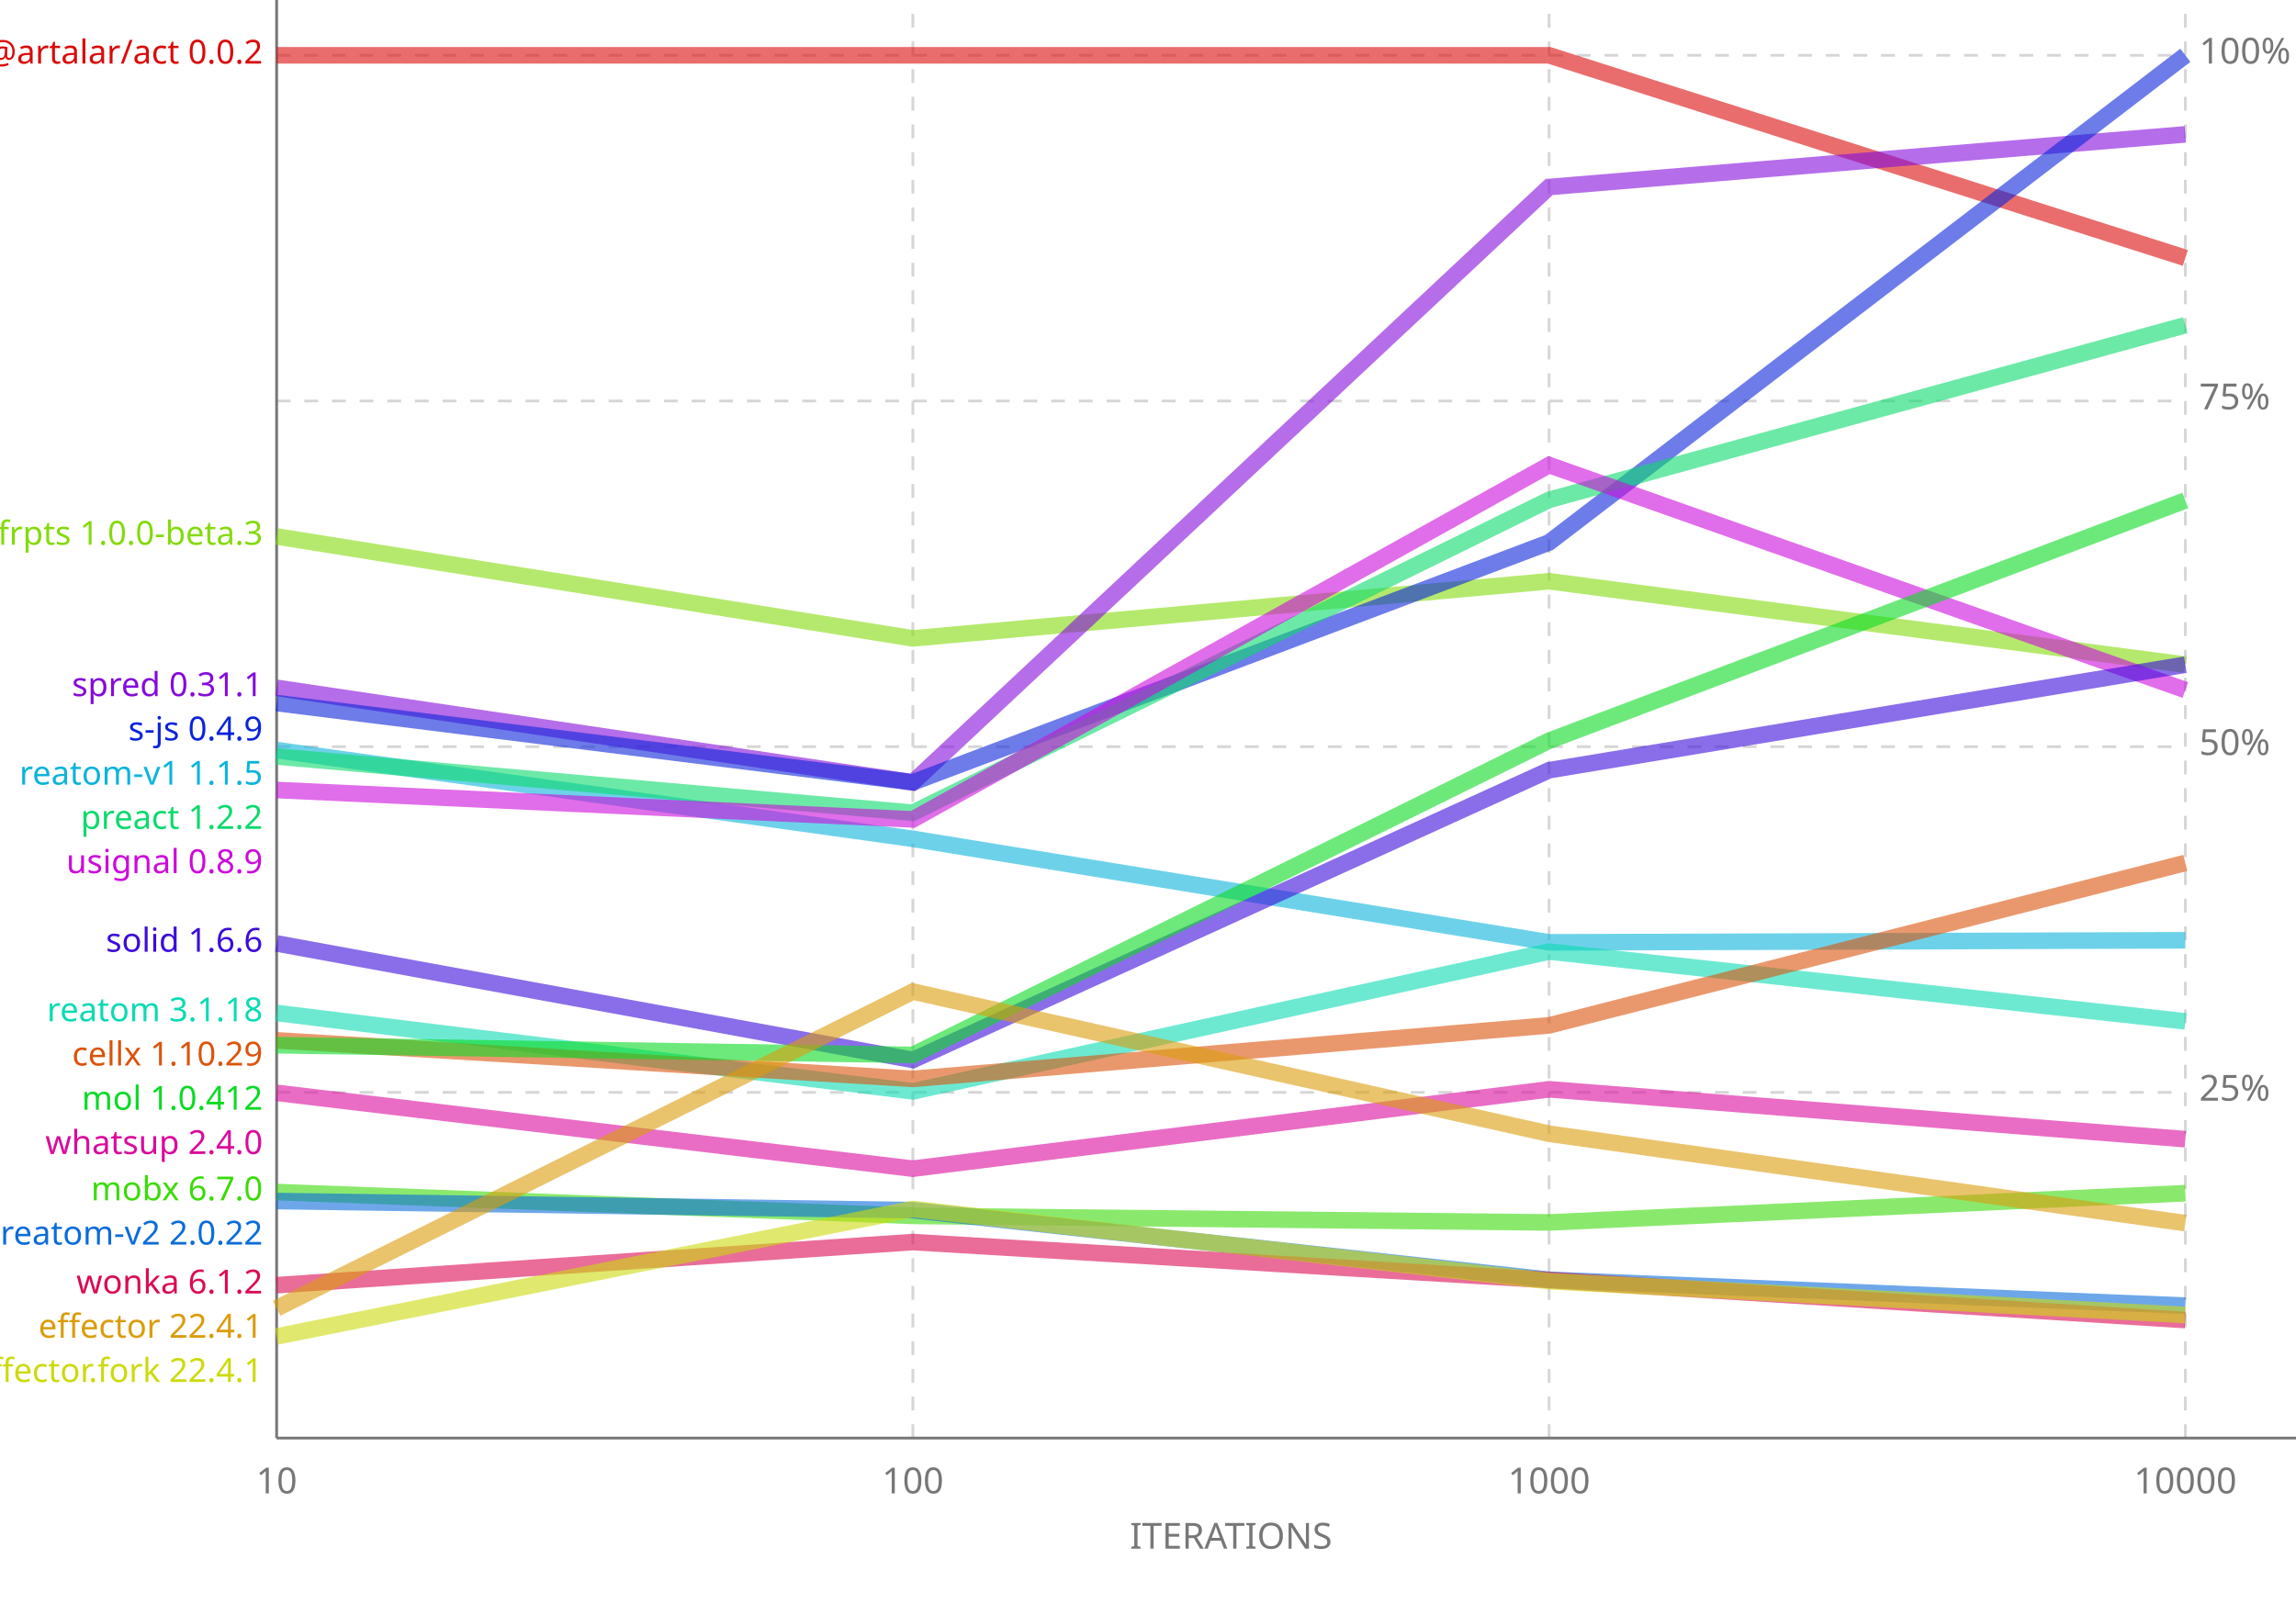
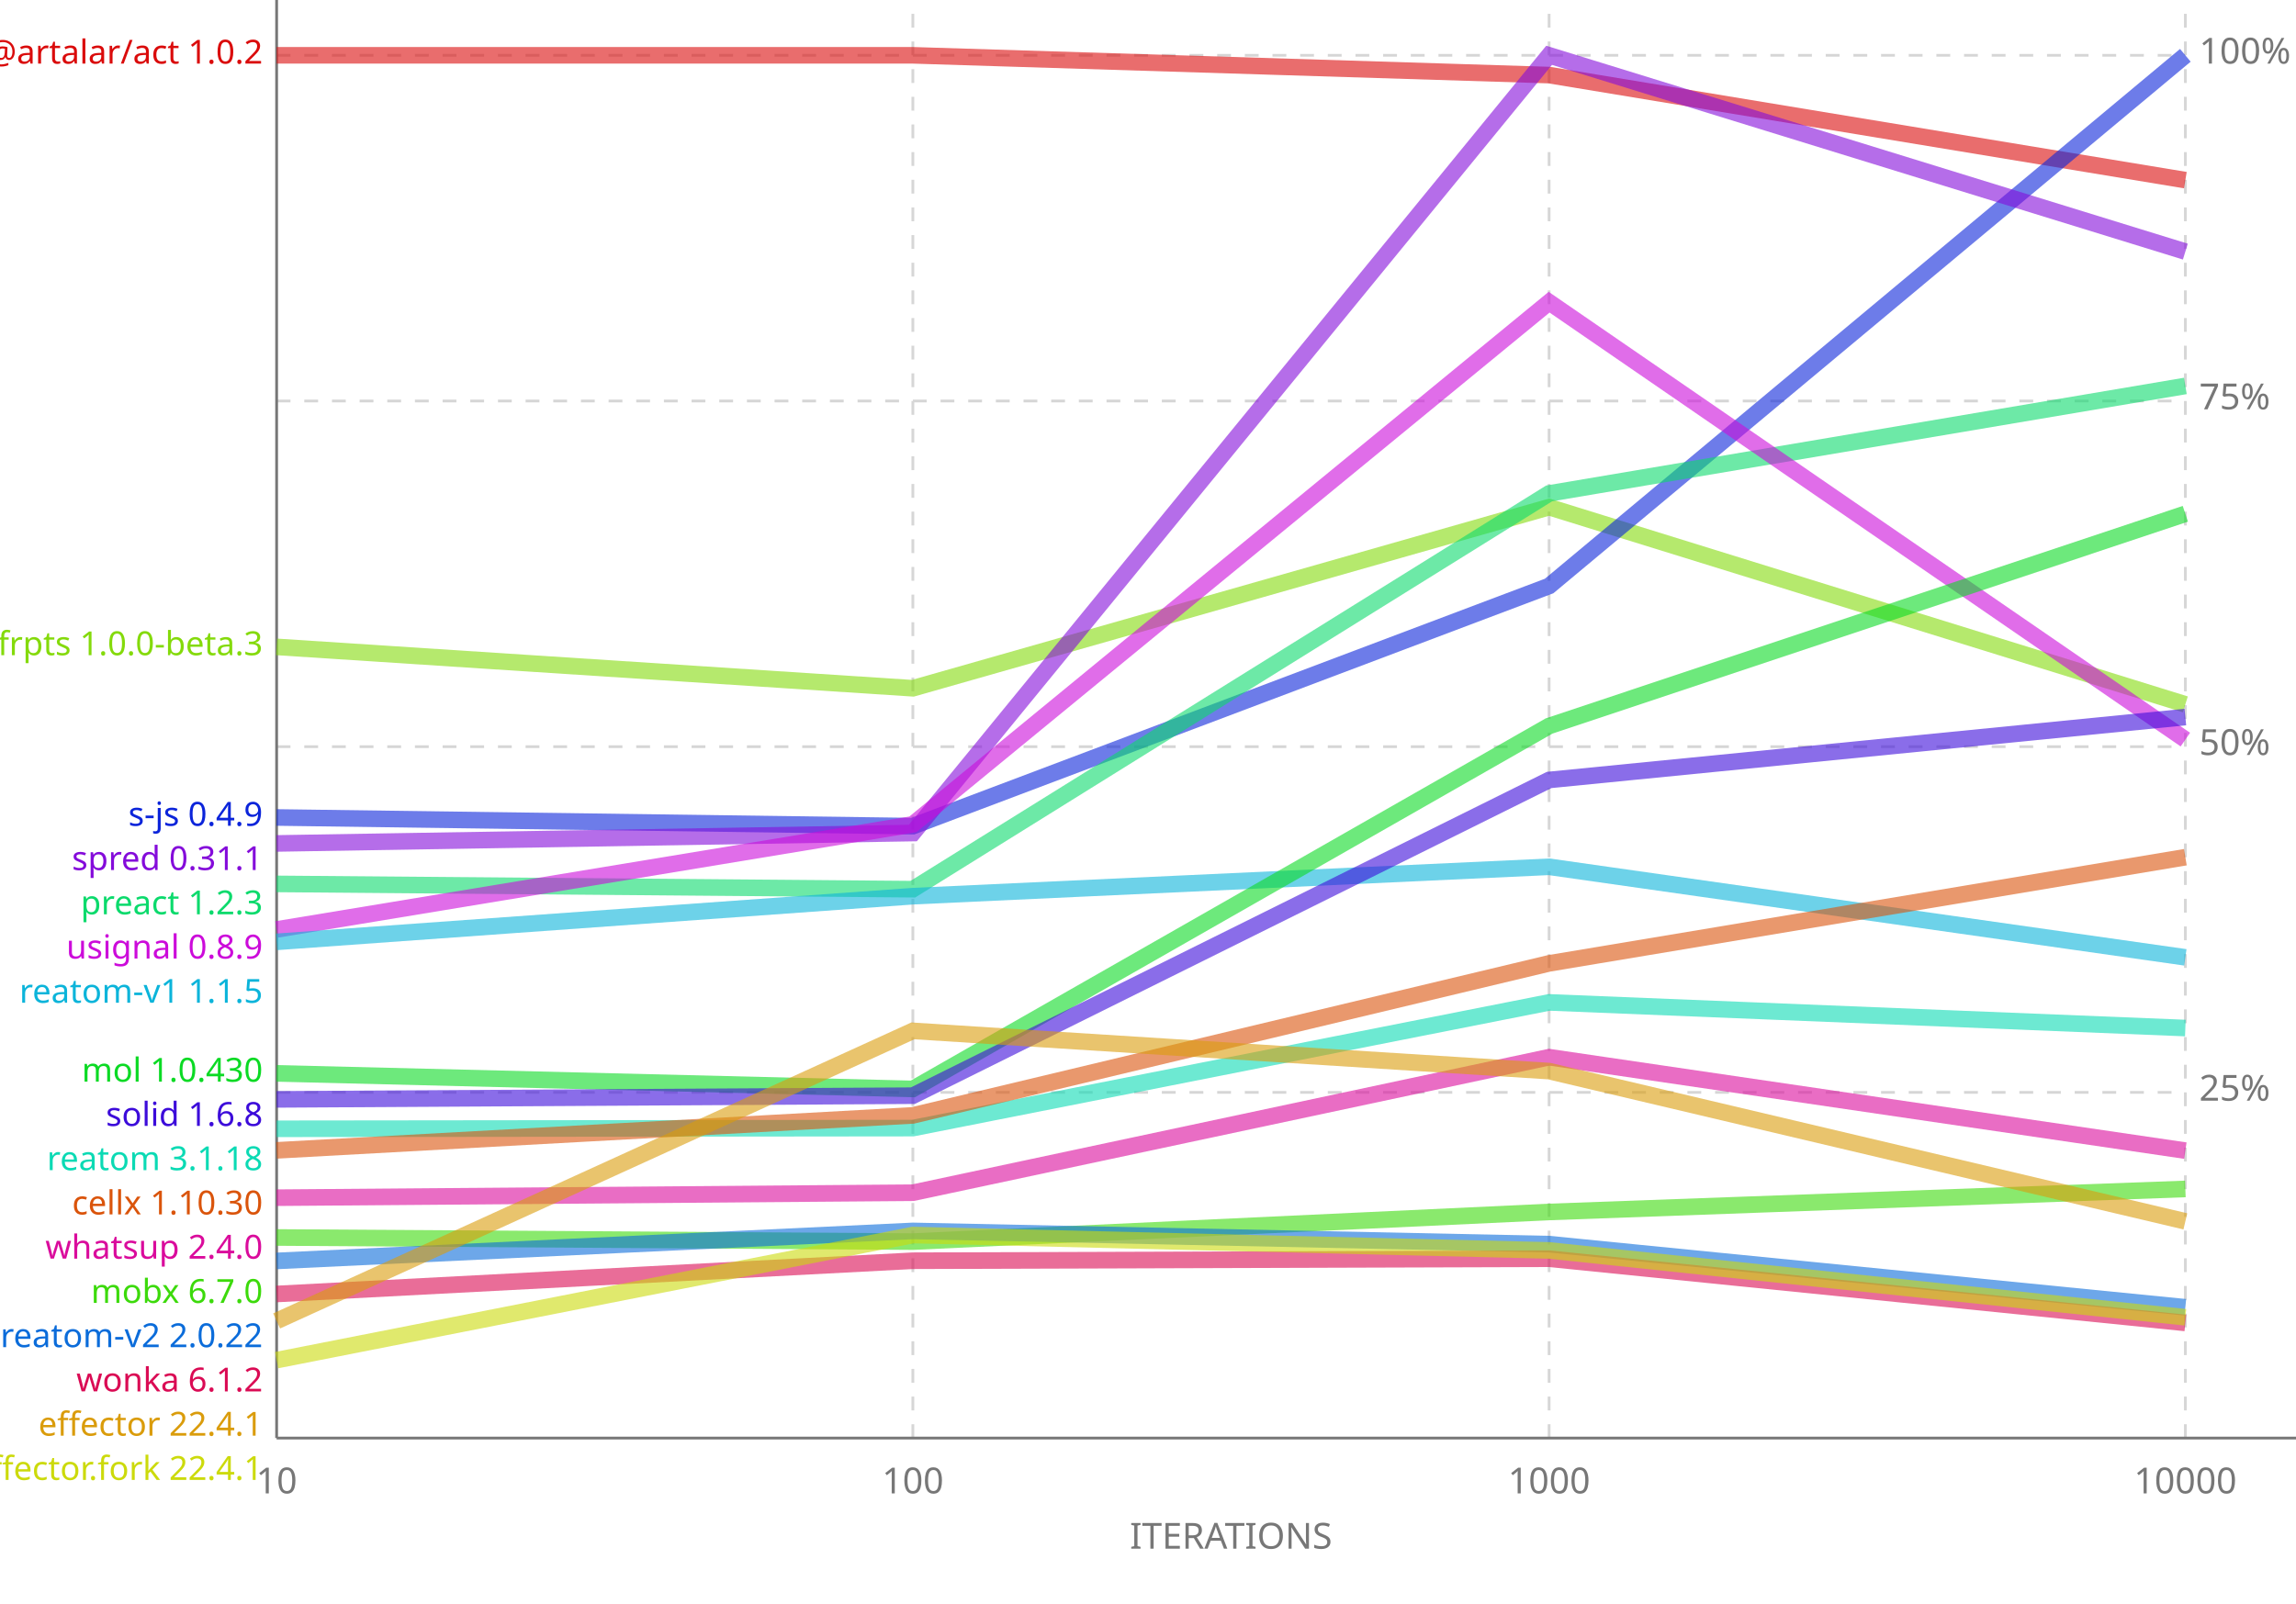
<svg xmlns="http://www.w3.org/2000/svg" id="bench-chart" viewBox="0 0 830 580">
  <style>
    #bench-chart .grid {
      stroke: #777777;
      stroke-width: 1;
    }

    #bench-chart .dashed {
      stroke: #777777;
      opacity: 0.3;
      stroke-width: 1;
      stroke-dasharray: 5, 5;
    }

    #bench-chart .labels {
      fill: #777777;
      font-size: 13px;
      font-family: sans-serif;
    }

    #bench-chart .x-labels {
      text-anchor: middle;
    }

    #bench-chart .y-labels {
      text-anchor: start;
    }

    #bench-chart .lib-label {
      font-size: 12px;
      font-family: sans-serif;
      text-anchor: end;
    }

    #bench-chart .line-med {
      stroke-width: 6;
      opacity: 0.6;
    }
  </style>
  <g class="grid">
    <line x1="100" y1="520" x2="830" y2="520" />
    <line x1="100" y1="520" x2="100" y2="0" />
  </g>
  <g class="dashed">
    <line x1="330" y1="520" x2="330" y2="0" />
    <line x1="560" y1="520" x2="560" y2="0" />
    <line x1="790" y1="520" x2="790" y2="0" />
    <line x1="100" y1="20" x2="790" y2="20" />
    <line x1="100" y1="145" x2="790" y2="145" />
    <line x1="100" y1="270" x2="790" y2="270" />
    <line x1="100" y1="395" x2="790" y2="395" />
  </g>
  <g class="labels x-labels">
    <text x="100" y="540">10</text>
    <text x="330" y="540">100</text>
    <text x="560" y="540">1000</text>
    <text x="790" y="540">10000</text>
    <text x="445" y="560">ITERATIONS</text>
  </g>
  <g class="labels y-labels">
    <text x="795" y="23">100%</text>
    <text x="795" y="148">75%</text>
    <text x="795" y="273">50%</text>
    <text x="795" y="398">25%</text>
  </g>
  <g>
-     <text class="lib-label" x="95" y="23" fill="hsl(0, 90%, 45%)">@artalar/act 0.0.2</text>
-     <polyline class="line-med" fill="none" stroke="hsl(0, 90%, 45%)" points="100,20 330,20 560,20 790,93.257" />
+     <text class="lib-label" x="95" y="23" fill="hsl(0, 90%, 45%)">@artalar/act 1.0.2</text>
+     <polyline class="line-med" fill="none" stroke="hsl(0, 90%, 45%)" points="100,20 330,20 560,27.152 790,65.136" />
  </g>
  <g>
-     <text class="lib-label" x="95" y="196.973" fill="hsl(85, 90%, 45%)">frpts 1.0.0-beta.3</text>
-     <polyline class="line-med" fill="none" stroke="hsl(85, 90%, 45%)" points="100,193.973 330,230.832 560,210.175 790,240.347" />
+     <text class="lib-label" x="95" y="236.908" fill="hsl(85, 90%, 45%)">frpts 1.0.0-beta.3</text>
+     <polyline class="line-med" fill="none" stroke="hsl(85, 90%, 45%)" points="100,233.908 330,248.876 560,183.382 790,254.691" />
  </g>
  <g>
-     <text class="lib-label" x="95" y="251.72" fill="hsl(275, 90%, 45%)">spred 0.31.1</text>
-     <polyline class="line-med" fill="none" stroke="hsl(275, 90%, 45%)" points="100,248.72 330,282.898 560,67.616 790,48.583" />
+     <text class="lib-label" x="95" y="298.598" fill="hsl(233, 90%, 45%)">s-js 0.4.9</text>
+     <polyline class="line-med" fill="none" stroke="hsl(233, 90%, 45%)" points="100,295.598 330,298.725 560,211.901 790,20" />
  </g>
  <g>
-     <text class="lib-label" x="95" y="267.72" fill="hsl(233, 90%, 45%)">s-js 0.4.9</text>
-     <polyline class="line-med" fill="none" stroke="hsl(233, 90%, 45%)" points="100,254.229 330,282.898 560,196.154 790,20" />
+     <text class="lib-label" x="95" y="314.598" fill="hsl(275, 90%, 45%)">spred 0.31.1</text>
+     <polyline class="line-med" fill="none" stroke="hsl(275, 90%, 45%)" points="100,304.988 330,301.229 560,20 790,90.979" />
  </g>
  <g>
-     <text class="lib-label" x="95" y="283.72" fill="hsl(191, 90%, 45%)">reatom-v1 1.1.5</text>
-     <polyline class="line-med" fill="none" stroke="hsl(191, 90%, 45%)" points="100,271.23 330,303.323 560,340.753 790,340.001" />
+     <text class="lib-label" x="95" y="330.598" fill="hsl(148, 90%, 45%)">preact 1.2.3</text>
+     <polyline class="line-med" fill="none" stroke="hsl(148, 90%, 45%)" points="100,319.616 330,321.529 560,178.424 790,139.552" />
  </g>
  <g>
-     <text class="lib-label" x="95" y="299.72" fill="hsl(148, 90%, 45%)">preact 1.2.2</text>
-     <polyline class="line-med" fill="none" stroke="hsl(148, 90%, 45%)" points="100,273.556 330,293.877 560,180.735 790,117.576" />
+     <text class="lib-label" x="95" y="346.598" fill="hsl(296, 90%, 45%)">usignal 0.8.9</text>
+     <polyline class="line-med" fill="none" stroke="hsl(296, 90%, 45%)" points="100,336.086 330,298.083 560,109.271 790,267.438" />
  </g>
  <g>
-     <text class="lib-label" x="95" y="315.72" fill="hsl(296, 90%, 45%)">usignal 0.8.9</text>
-     <polyline class="line-med" fill="none" stroke="hsl(296, 90%, 45%)" points="100,285.665 330,296.298 560,168.153 790,249.511" />
+     <text class="lib-label" x="95" y="362.598" fill="hsl(191, 90%, 45%)">reatom-v1 1.1.5</text>
+     <polyline class="line-med" fill="none" stroke="hsl(191, 90%, 45%)" points="100,340.572 330,324.061 560,313.429 790,346.178" />
  </g>
  <g>
-     <text class="lib-label" x="95" y="344.147" fill="hsl(254, 90%, 45%)">solid 1.6.6</text>
-     <polyline class="line-med" fill="none" stroke="hsl(254, 90%, 45%)" points="100,341.147 330,383.28 560,278.497 790,240.347" />
+     <text class="lib-label" x="95" y="391.128" fill="hsl(127, 90%, 45%)">mol 1.0.430</text>
+     <polyline class="line-med" fill="none" stroke="hsl(127, 90%, 45%)" points="100,388.128 330,393.759 560,262.511 790,185.792" />
  </g>
  <g>
-     <text class="lib-label" x="95" y="369.287" fill="hsl(169, 90%, 45%)">reatom 3.1.18</text>
-     <polyline class="line-med" fill="none" stroke="hsl(169, 90%, 45%)" points="100,366.287 330,394.637 560,344.076 790,369.319" />
+     <text class="lib-label" x="95" y="407.128" fill="hsl(254, 90%, 45%)">solid 1.6.8</text>
+     <polyline class="line-med" fill="none" stroke="hsl(254, 90%, 45%)" points="100,397.534 330,396.195 560,282.037 790,259.278" />
  </g>
  <g>
-     <text class="lib-label" x="95" y="385.287" fill="hsl(21, 90%, 45%)">cellx 1.10.29</text>
-     <polyline class="line-med" fill="none" stroke="hsl(21, 90%, 45%)" points="100,376.182 330,390.126 560,370.777 790,312.03" />
+     <text class="lib-label" x="95" y="423.128" fill="hsl(169, 90%, 45%)">reatom 3.1.18</text>
+     <polyline class="line-med" fill="none" stroke="hsl(169, 90%, 45%)" points="100,408.171 330,407.912 560,362.461 790,371.738" />
  </g>
  <g>
-     <text class="lib-label" x="95" y="401.287" fill="hsl(127, 90%, 45%)">mol 1.0.412</text>
-     <polyline class="line-med" fill="none" stroke="hsl(127, 90%, 45%)" points="100,377.933 330,381.457 560,267.823 790,180.951" />
+     <text class="lib-label" x="95" y="439.128" fill="hsl(21, 90%, 45%)">cellx 1.10.30</text>
+     <polyline class="line-med" fill="none" stroke="hsl(21, 90%, 45%)" points="100,415.966 330,403.326 560,348.351 790,309.96" />
  </g>
  <g>
-     <text class="lib-label" x="95" y="417.287" fill="hsl(318, 90%, 45%)">whatsup 2.4.0</text>
-     <polyline class="line-med" fill="none" stroke="hsl(318, 90%, 45%)" points="100,395.168 330,422.594 560,393.891 790,411.922" />
+     <text class="lib-label" x="95" y="455.128" fill="hsl(318, 90%, 45%)">whatsup 2.4.0</text>
+     <polyline class="line-med" fill="none" stroke="hsl(318, 90%, 45%)" points="100,433.085 330,431.286 560,382.271 790,416.064" />
  </g>
  <g>
-     <text class="lib-label" x="95" y="434.03" fill="hsl(106, 90%, 45%)">mobx 6.7.0</text>
-     <polyline class="line-med" fill="none" stroke="hsl(106, 90%, 45%)" points="100,431.03 330,439.66 560,442.027 790,431.453" />
+     <text class="lib-label" x="95" y="471.128" fill="hsl(106, 90%, 45%)">mobx 6.7.0</text>
+     <polyline class="line-med" fill="none" stroke="hsl(106, 90%, 45%)" points="100,447.468 330,448.962 560,438.247 790,429.918" />
  </g>
  <g>
-     <text class="lib-label" x="95" y="450.03" fill="hsl(212, 90%, 45%)">reatom-v2 2.0.22</text>
-     <polyline class="line-med" fill="none" stroke="hsl(212, 90%, 45%)" points="100,434.296 330,437.587 560,462.771 790,472.106" />
+     <text class="lib-label" x="95" y="487.128" fill="hsl(212, 90%, 45%)">reatom-v2 2.0.22</text>
+     <polyline class="line-med" fill="none" stroke="hsl(212, 90%, 45%)" points="100,455.948 330,445.094 560,449.876 790,472.705" />
  </g>
  <g>
-     <text class="lib-label" x="95" y="467.716" fill="hsl(339, 90%, 45%)">wonka 6.1.2</text>
-     <polyline class="line-med" fill="none" stroke="hsl(339, 90%, 45%)" points="100,464.716 330,449.128 560,462.885 790,477.328" />
+     <text class="lib-label" x="95" y="503.128" fill="hsl(339, 90%, 45%)">wonka 6.1.2</text>
+     <polyline class="line-med" fill="none" stroke="hsl(339, 90%, 45%)" points="100,467.904 330,455.883 560,455.149 790,478.368" />
  </g>
  <g>
-     <text class="lib-label" x="95" y="483.716" fill="hsl(42, 90%, 45%)">effector 22.4.1</text>
-     <polyline class="line-med" fill="none" stroke="hsl(42, 90%, 45%)" points="100,473.069 330,358.545 560,409.955 790,442.292" />
+     <text class="lib-label" x="95" y="519.128" fill="hsl(42, 90%, 45%)">effector 22.4.1</text>
+     <polyline class="line-med" fill="none" stroke="hsl(42, 90%, 45%)" points="100,477.65 330,372.759 560,387.306 790,441.643" />
  </g>
  <g>
-     <text class="lib-label" x="95" y="499.716" fill="hsl(64, 90%, 45%)">effector.fork 22.4.1</text>
-     <polyline class="line-med" fill="none" stroke="hsl(64, 90%, 45%)" points="100,483.253 330,437.176 560,463.283 790,475.487" />
+     <text class="lib-label" x="95" y="535.128" fill="hsl(64, 90%, 45%)">effector.fork 22.4.1</text>
+     <polyline class="line-med" fill="none" stroke="hsl(64, 90%, 45%)" points="100,491.821 330,446.592 560,452.151 790,476.324" />
  </g>
</svg>
